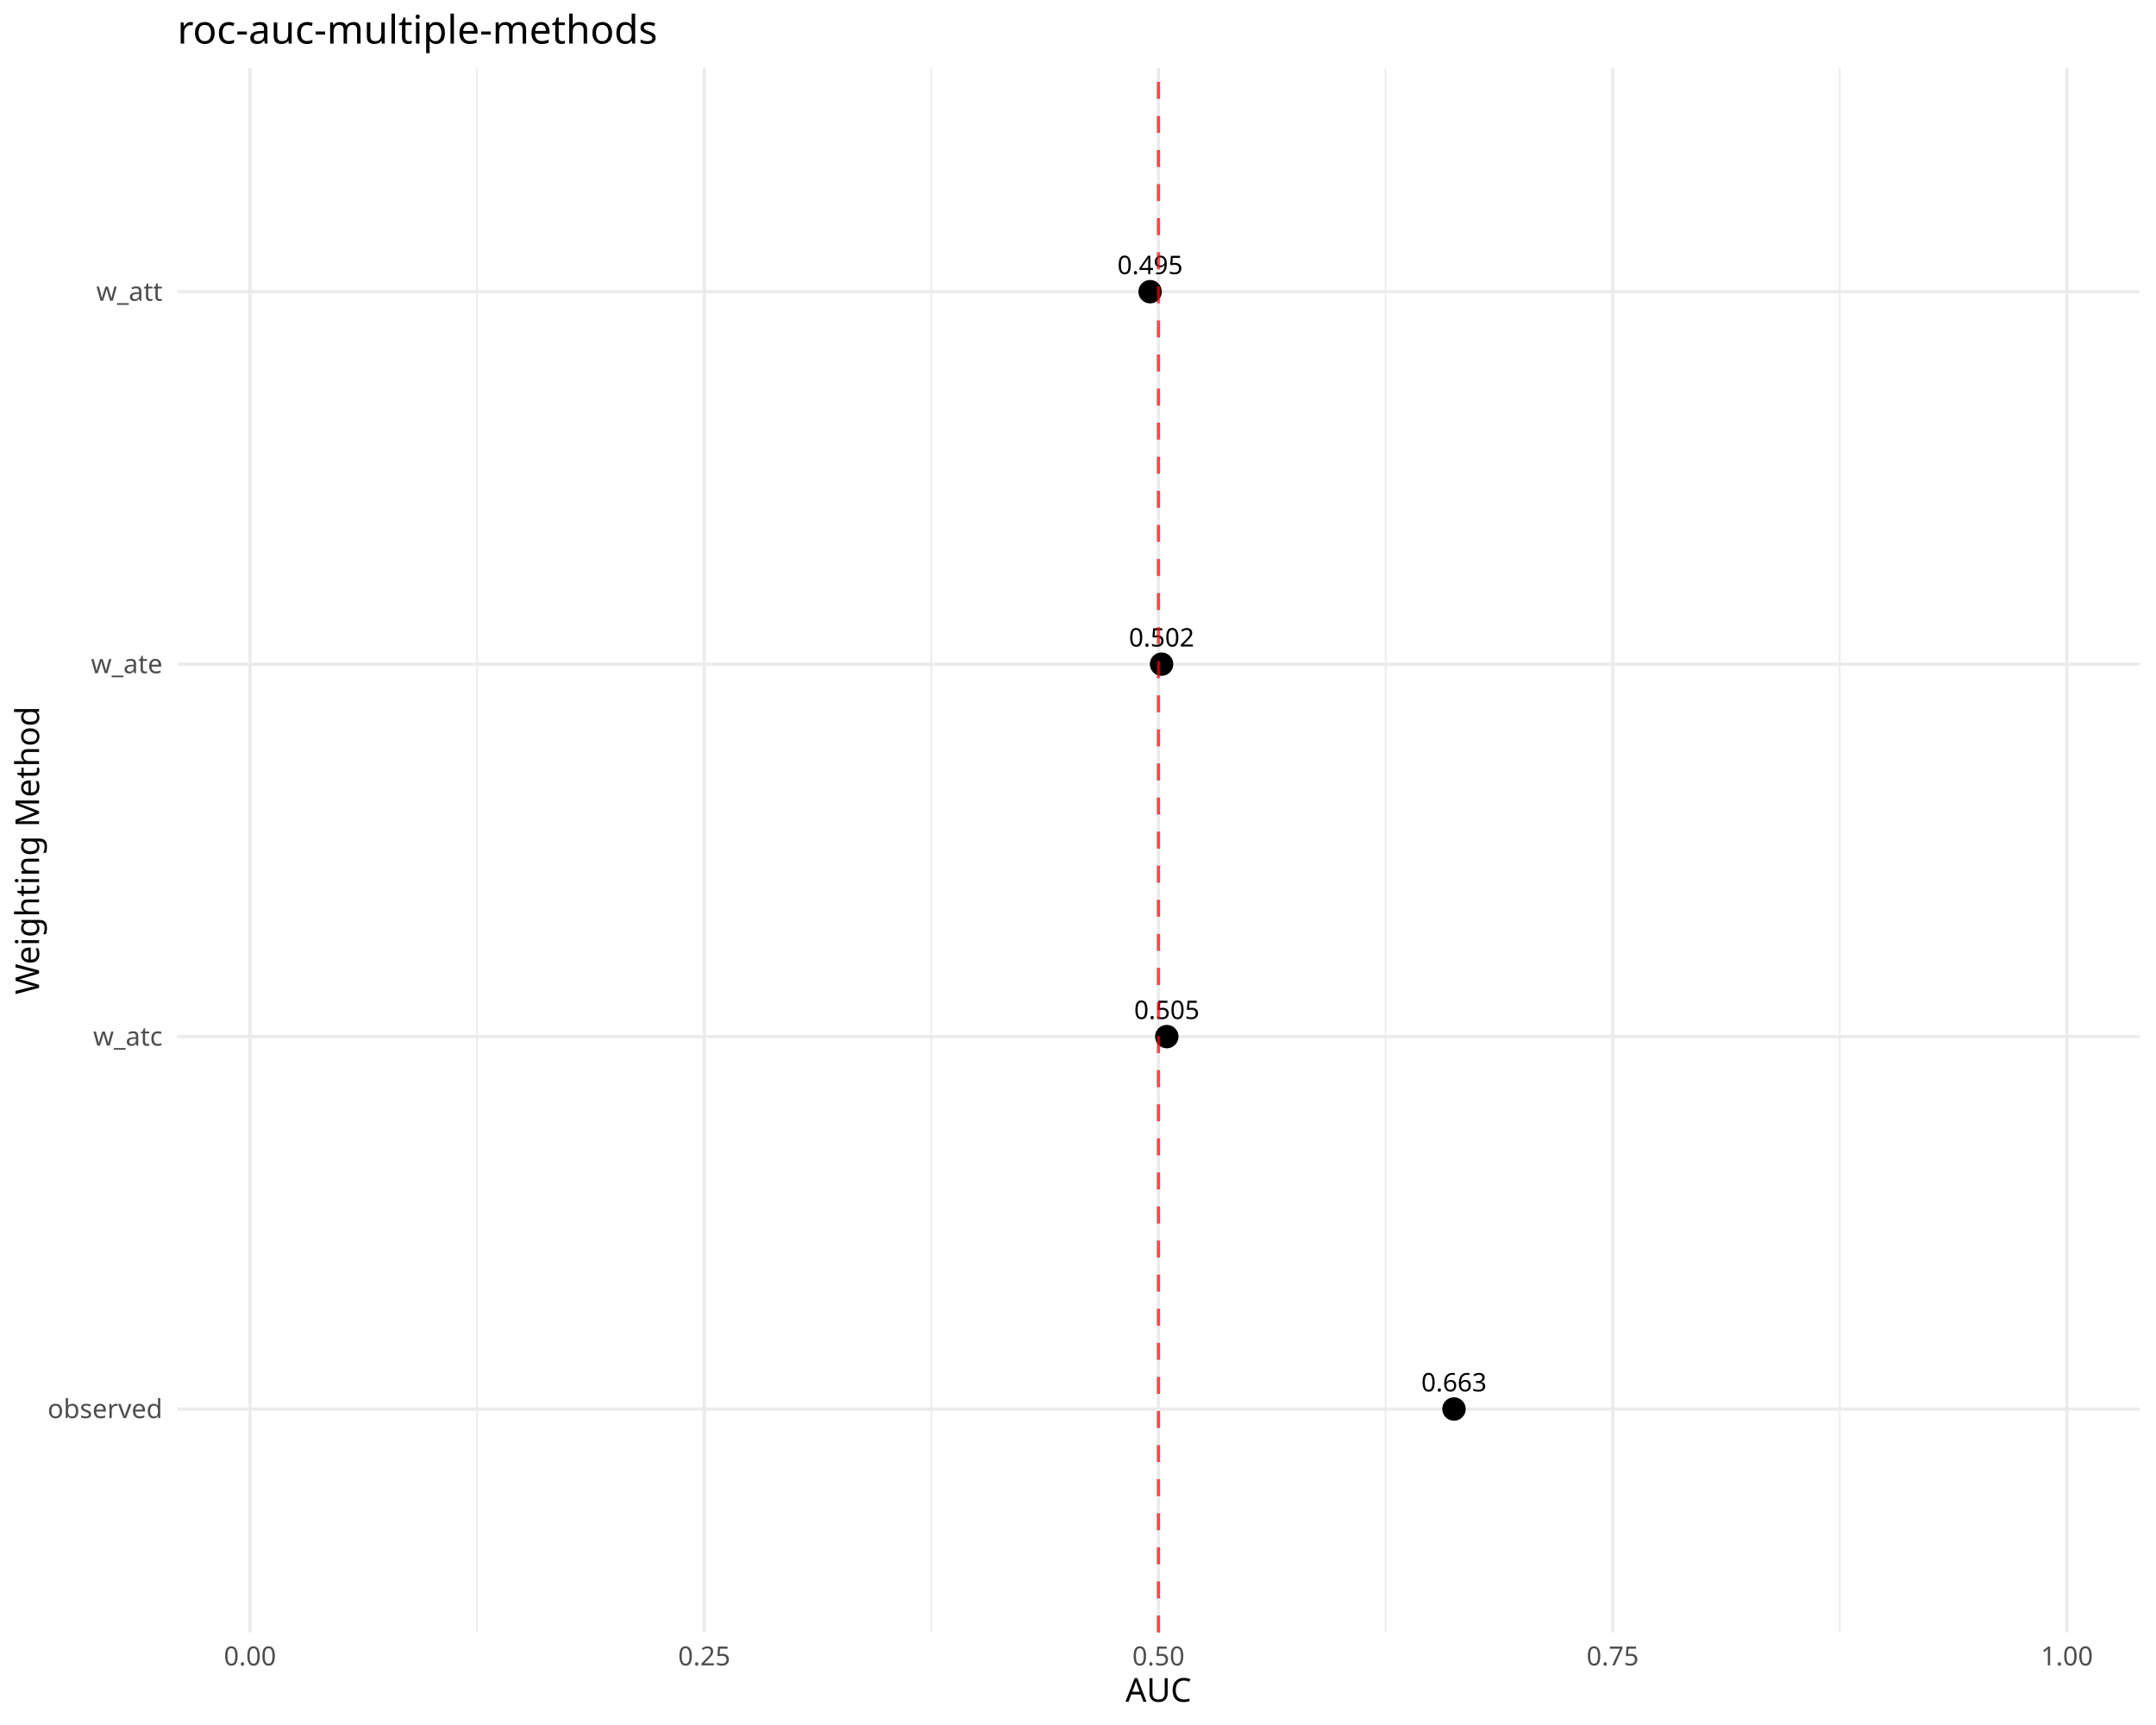
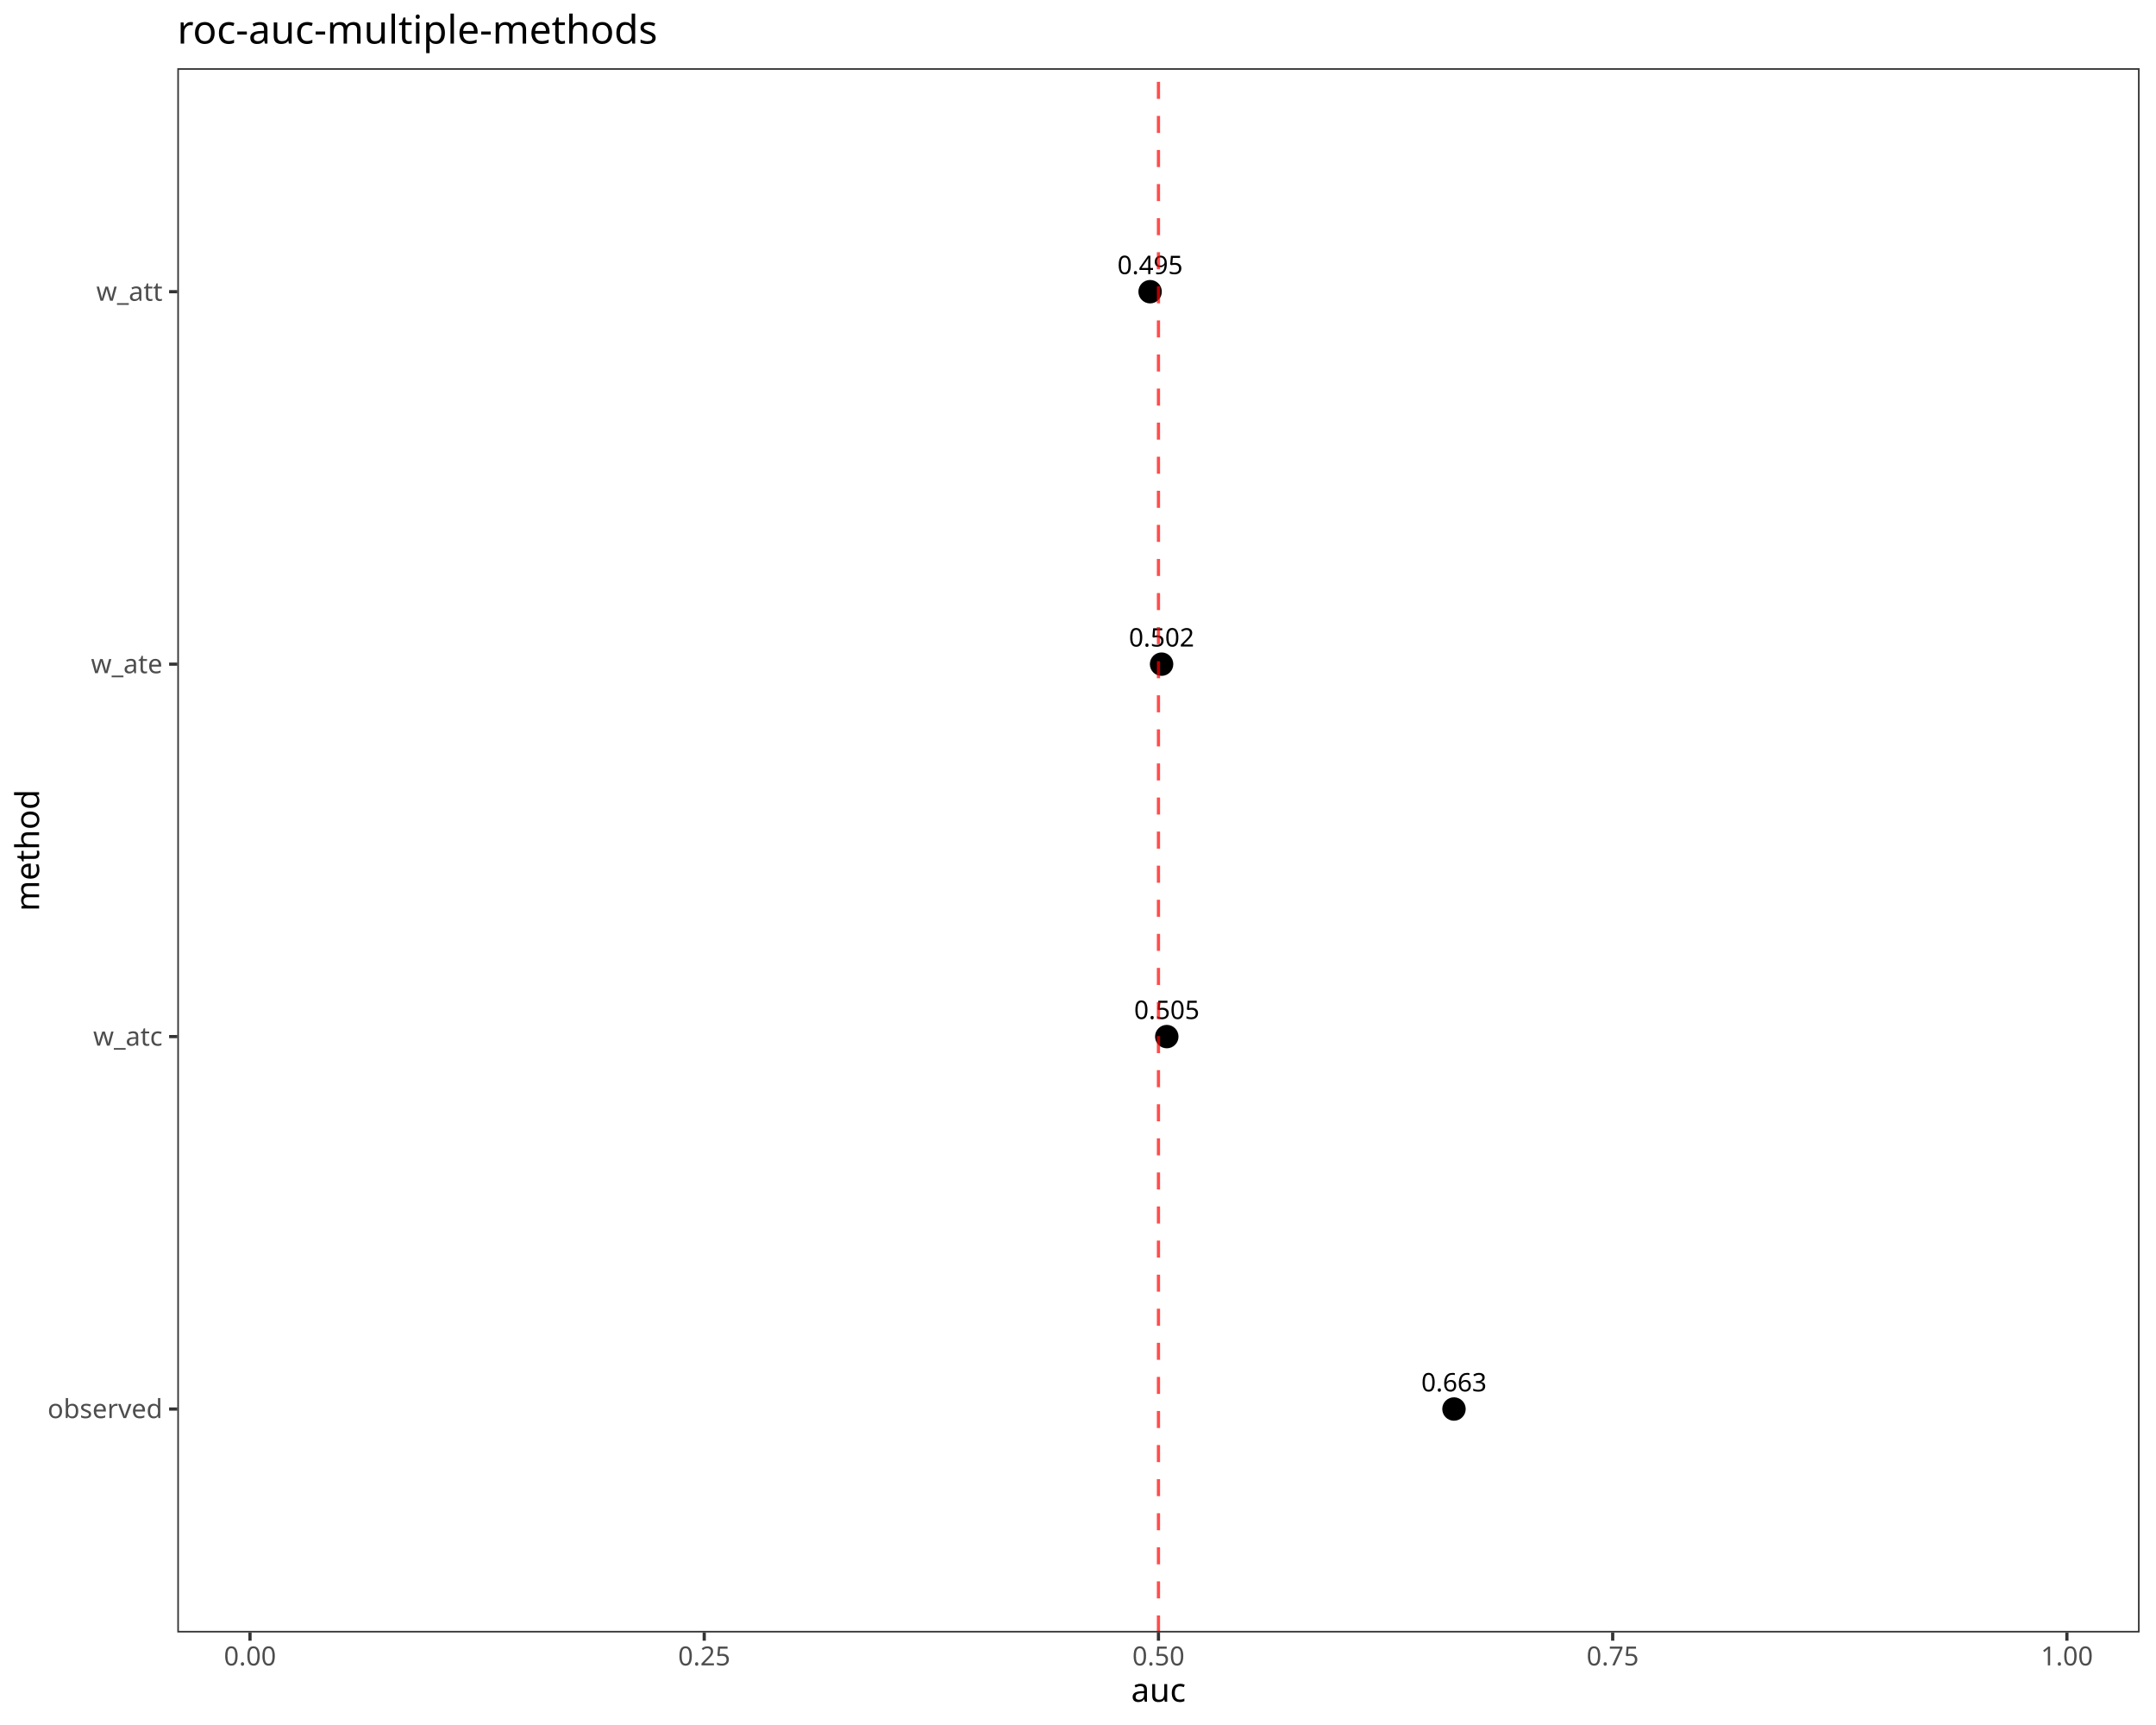
<svg xmlns="http://www.w3.org/2000/svg" class="svglite" data-engine-version="2.0" width="720.00pt" height="576.00pt" viewBox="0 0 720.00 576.00">
  <defs>
    <style type="text/css">
    .svglite line, .svglite polyline, .svglite polygon, .svglite path, .svglite rect, .svglite circle {
      fill: none;
      stroke: #000000;
      stroke-linecap: round;
      stroke-linejoin: round;
      stroke-miterlimit: 10.00;
    }
  </style>
  </defs>
  <rect width="100%" height="100%" style="stroke: none; fill: #FFFFFF;" />
  <defs>
    <clipPath id="cpMC4wMHw3MjAuMDB8MC4wMHw1NzYuMDA=">
      <rect x="0.00" y="0.00" width="720.00" height="576.00" />
    </clipPath>
  </defs>
  <g clip-path="url(#cpMC4wMHw3MjAuMDB8MC4wMHw1NzYuMDA=)">
- </g>
+     <rect x="0.00" y="0.00" width="720.00" height="576.00" style="stroke-width: 1.07; stroke: #FFFFFF; fill: #FFFFFF;" />
+   </g>
  <defs>
    <clipPath id="cpNTkuMjF8NzE0LjUyfDIyLjc4fDU0NS4xMQ==">
      <rect x="59.21" y="22.78" width="655.31" height="522.33" />
    </clipPath>
  </defs>
  <g clip-path="url(#cpNTkuMjF8NzE0LjUyfDIyLjc4fDU0NS4xMQ==)">
-     <polyline points="159.33,545.11 159.33,22.78 " style="stroke-width: 0.53; stroke: #EBEBEB; stroke-linecap: butt;" />
-     <polyline points="311.02,545.11 311.02,22.78 " style="stroke-width: 0.53; stroke: #EBEBEB; stroke-linecap: butt;" />
-     <polyline points="462.71,545.11 462.71,22.78 " style="stroke-width: 0.53; stroke: #EBEBEB; stroke-linecap: butt;" />
-     <polyline points="614.40,545.11 614.40,22.78 " style="stroke-width: 0.53; stroke: #EBEBEB; stroke-linecap: butt;" />
-     <polyline points="59.21,470.49 714.52,470.49 " style="stroke-width: 1.07; stroke: #EBEBEB; stroke-linecap: butt;" />
-     <polyline points="59.21,346.13 714.52,346.13 " style="stroke-width: 1.07; stroke: #EBEBEB; stroke-linecap: butt;" />
-     <polyline points="59.21,221.77 714.52,221.77 " style="stroke-width: 1.07; stroke: #EBEBEB; stroke-linecap: butt;" />
-     <polyline points="59.21,97.40 714.52,97.40 " style="stroke-width: 1.07; stroke: #EBEBEB; stroke-linecap: butt;" />
-     <polyline points="83.49,545.11 83.49,22.78 " style="stroke-width: 1.07; stroke: #EBEBEB; stroke-linecap: butt;" />
-     <polyline points="235.18,545.11 235.18,22.78 " style="stroke-width: 1.07; stroke: #EBEBEB; stroke-linecap: butt;" />
-     <polyline points="386.87,545.11 386.87,22.78 " style="stroke-width: 1.07; stroke: #EBEBEB; stroke-linecap: butt;" />
-     <polyline points="538.56,545.11 538.56,22.78 " style="stroke-width: 1.07; stroke: #EBEBEB; stroke-linecap: butt;" />
-     <polyline points="690.25,545.11 690.25,22.78 " style="stroke-width: 1.07; stroke: #EBEBEB; stroke-linecap: butt;" />
+     <rect x="59.21" y="22.78" width="655.31" height="522.33" style="stroke-width: 1.07; stroke: none; fill: #FFFFFF;" />
    <circle cx="485.56" cy="470.49" r="3.56" style="stroke-width: 0.71; fill: #000000;" />
    <circle cx="387.91" cy="221.77" r="3.56" style="stroke-width: 0.71; fill: #000000;" />
    <circle cx="384.08" cy="97.40" r="3.56" style="stroke-width: 0.71; fill: #000000;" />
    <circle cx="389.65" cy="346.13" r="3.56" style="stroke-width: 0.71; fill: #000000;" />
    <text x="485.56" y="464.62" text-anchor="middle" style="font-size: 8.54px; font-family: sans;" textLength="21.36px" lengthAdjust="spacingAndGlyphs">0.663</text>
    <text x="387.91" y="215.89" text-anchor="middle" style="font-size: 8.54px; font-family: sans;" textLength="21.36px" lengthAdjust="spacingAndGlyphs">0.502</text>
    <text x="384.08" y="91.53" text-anchor="middle" style="font-size: 8.54px; font-family: sans;" textLength="21.36px" lengthAdjust="spacingAndGlyphs">0.495</text>
    <text x="389.65" y="340.26" text-anchor="middle" style="font-size: 8.54px; font-family: sans;" textLength="21.36px" lengthAdjust="spacingAndGlyphs">0.505</text>
    <line x1="386.87" y1="545.11" x2="386.87" y2="22.78" style="stroke-width: 1.07; stroke: #FF0000; stroke-opacity: 0.70; stroke-dasharray: 5.69,5.69; stroke-linecap: butt;" />
+     <rect x="59.21" y="22.78" width="655.31" height="522.33" style="stroke-width: 1.07; stroke: #333333;" />
  </g>
  <g clip-path="url(#cpMC4wMHw3MjAuMDB8MC4wMHw1NzYuMDA=)">
    <text x="54.28" y="473.52" text-anchor="end" style="font-size: 8.80px; fill: #4D4D4D; font-family: sans;" textLength="36.21px" lengthAdjust="spacingAndGlyphs">observed</text>
    <text x="54.28" y="349.16" text-anchor="end" style="font-size: 8.80px; fill: #4D4D4D; font-family: sans;" textLength="22.99px" lengthAdjust="spacingAndGlyphs">w_atc</text>
    <text x="54.28" y="224.79" text-anchor="end" style="font-size: 8.80px; fill: #4D4D4D; font-family: sans;" textLength="23.49px" lengthAdjust="spacingAndGlyphs">w_ate</text>
    <text x="54.28" y="100.43" text-anchor="end" style="font-size: 8.80px; fill: #4D4D4D; font-family: sans;" textLength="21.04px" lengthAdjust="spacingAndGlyphs">w_att</text>
+     <polyline points="56.47,470.49 59.21,470.49 " style="stroke-width: 1.07; stroke: #333333; stroke-linecap: butt;" />
+     <polyline points="56.47,346.13 59.21,346.13 " style="stroke-width: 1.07; stroke: #333333; stroke-linecap: butt;" />
+     <polyline points="56.47,221.77 59.21,221.77 " style="stroke-width: 1.07; stroke: #333333; stroke-linecap: butt;" />
+     <polyline points="56.47,97.40 59.21,97.40 " style="stroke-width: 1.07; stroke: #333333; stroke-linecap: butt;" />
+     <polyline points="83.49,547.85 83.49,545.11 " style="stroke-width: 1.07; stroke: #333333; stroke-linecap: butt;" />
+     <polyline points="235.18,547.85 235.18,545.11 " style="stroke-width: 1.07; stroke: #333333; stroke-linecap: butt;" />
+     <polyline points="386.87,547.85 386.87,545.11 " style="stroke-width: 1.07; stroke: #333333; stroke-linecap: butt;" />
+     <polyline points="538.56,547.85 538.56,545.11 " style="stroke-width: 1.07; stroke: #333333; stroke-linecap: butt;" />
+     <polyline points="690.25,547.85 690.25,545.11 " style="stroke-width: 1.07; stroke: #333333; stroke-linecap: butt;" />
    <text x="83.49" y="556.10" text-anchor="middle" style="font-size: 8.80px; fill: #4D4D4D; font-family: sans;" textLength="17.13px" lengthAdjust="spacingAndGlyphs">0.00</text>
    <text x="235.18" y="556.10" text-anchor="middle" style="font-size: 8.80px; fill: #4D4D4D; font-family: sans;" textLength="17.13px" lengthAdjust="spacingAndGlyphs">0.25</text>
    <text x="386.87" y="556.10" text-anchor="middle" style="font-size: 8.80px; fill: #4D4D4D; font-family: sans;" textLength="17.13px" lengthAdjust="spacingAndGlyphs">0.50</text>
    <text x="538.56" y="556.10" text-anchor="middle" style="font-size: 8.80px; fill: #4D4D4D; font-family: sans;" textLength="17.13px" lengthAdjust="spacingAndGlyphs">0.75</text>
    <text x="690.25" y="556.10" text-anchor="middle" style="font-size: 8.80px; fill: #4D4D4D; font-family: sans;" textLength="17.13px" lengthAdjust="spacingAndGlyphs">1.00</text>
-     <text x="386.87" y="568.24" text-anchor="middle" style="font-size: 11.00px; font-family: sans;" textLength="23.23px" lengthAdjust="spacingAndGlyphs">AUC</text>
-     <text transform="translate(13.05,283.95) rotate(-90)" text-anchor="middle" style="font-size: 11.00px; font-family: sans;" textLength="88.66px" lengthAdjust="spacingAndGlyphs">Weighting Method</text>
+     <text x="386.87" y="568.24" text-anchor="middle" style="font-size: 11.00px; font-family: sans;" textLength="17.74px" lengthAdjust="spacingAndGlyphs">auc</text>
+     <text transform="translate(13.05,283.95) rotate(-90)" text-anchor="middle" style="font-size: 11.00px; font-family: sans;" textLength="36.70px" lengthAdjust="spacingAndGlyphs">method</text>
    <text x="59.21" y="14.56" style="font-size: 13.20px; font-family: sans;" textLength="148.94px" lengthAdjust="spacingAndGlyphs">roc-auc-multiple-methods</text>
  </g>
</svg>
